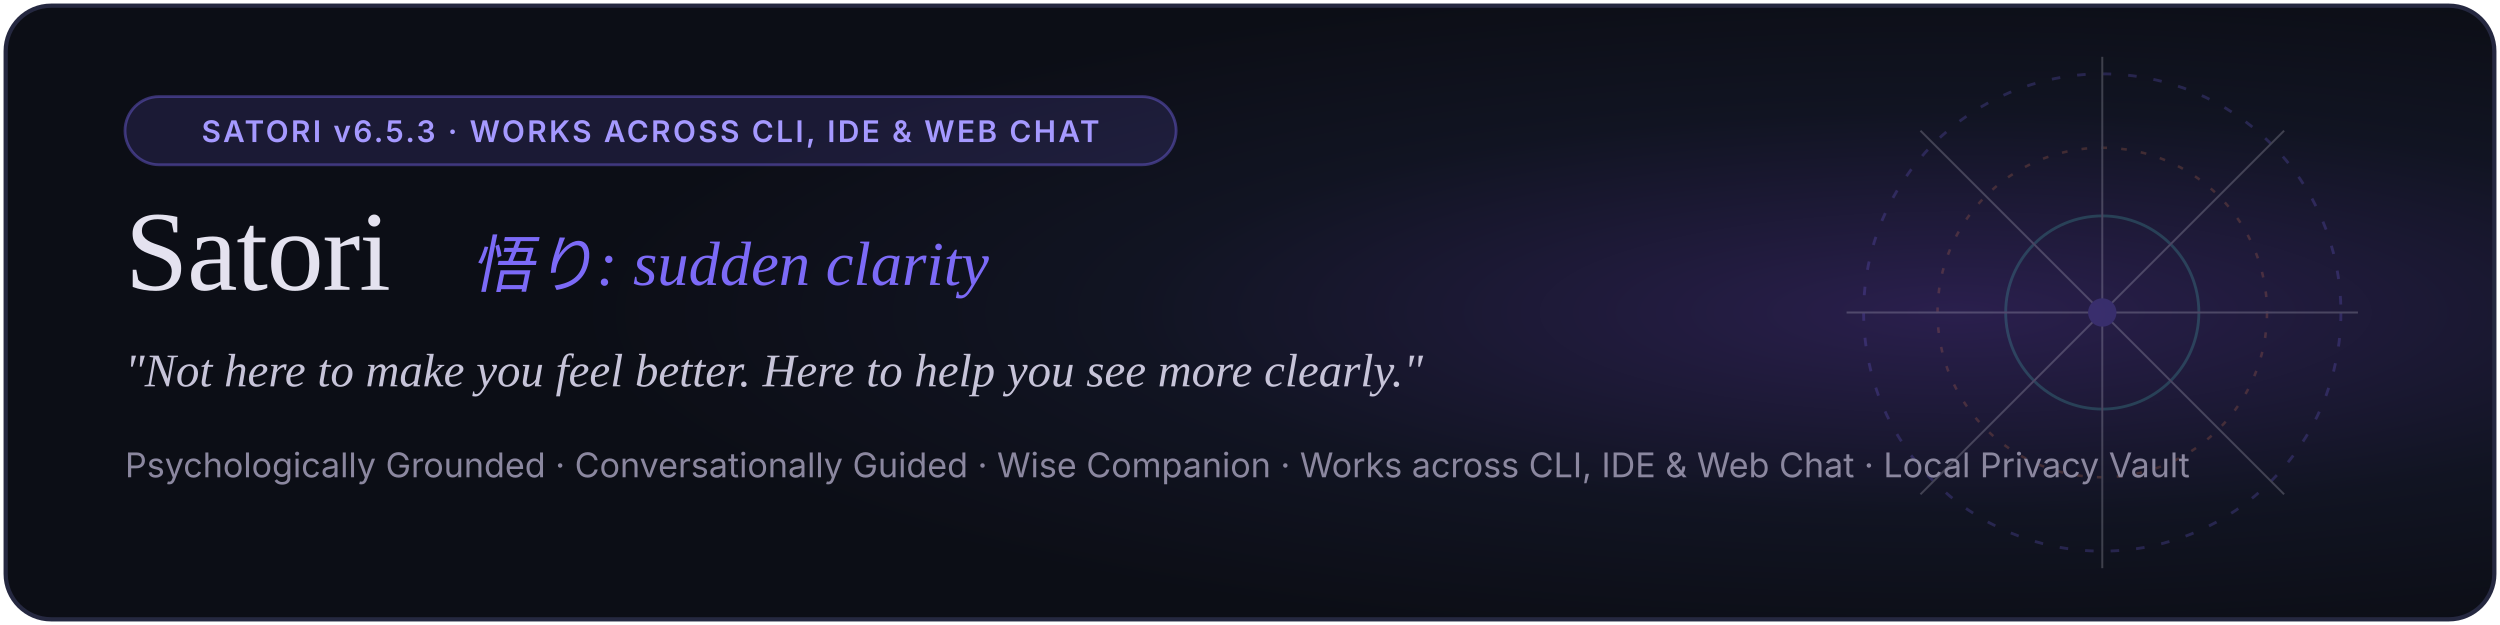
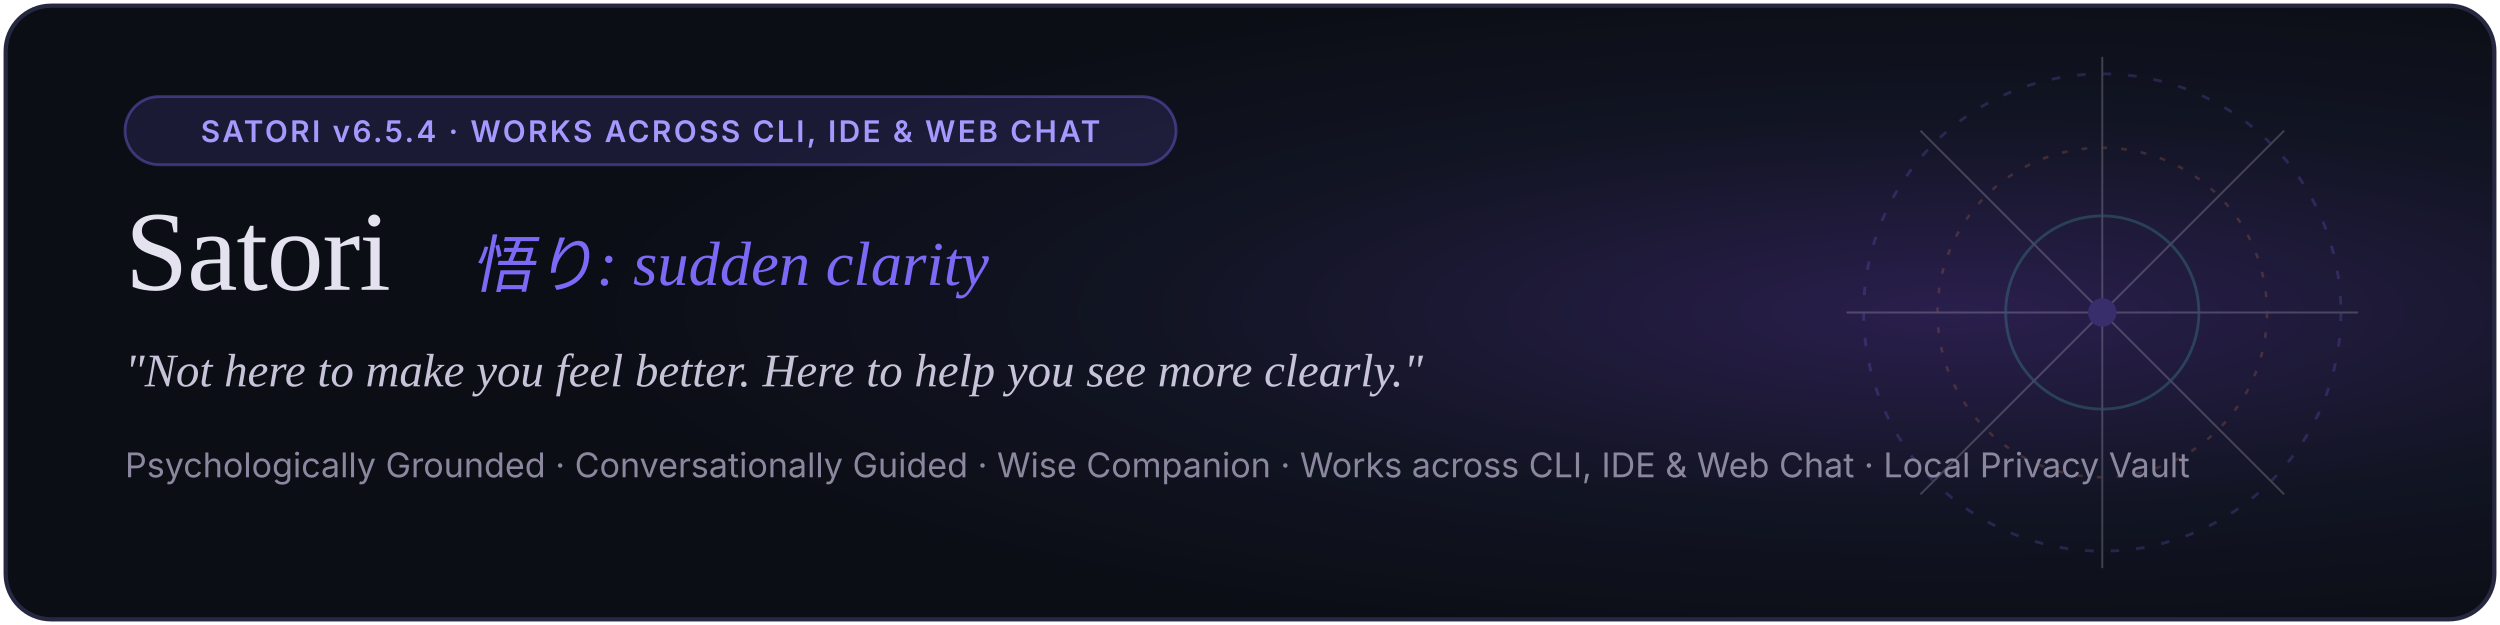
- <svg xmlns="http://www.w3.org/2000/svg" viewBox="0 0 880 220" width="880" height="220" role="img" aria-label="Satori v6.5.3: Psychologically Grounded Wisdom Companion for the Inner Life">
+ <svg xmlns="http://www.w3.org/2000/svg" viewBox="0 0 880 220" width="880" height="220" role="img" aria-label="Satori v6.5.4: Psychologically Grounded Wisdom Companion for the Inner Life">
  <defs>
    <radialGradient id="heroGlow" cx="78%" cy="50%" r="55%">
      <stop offset="0%" stop-color="#2a1f4d" />
      <stop offset="60%" stop-color="#111422" />
      <stop offset="100%" stop-color="#0c0e16" />
    </radialGradient>
  </defs>
  <rect x="2" y="2" width="876" height="216" rx="16" fill="url(#heroGlow)" stroke="#252840" stroke-width="1.5" />
  <g transform="translate(740, 110)" opacity="0.22">
    <circle cx="0" cy="0" r="84" stroke="#7c6af7" stroke-width="1" stroke-dasharray="3 6" fill="none" />
    <circle cx="0" cy="0" r="58" stroke="#e07b54" stroke-width="0.9" stroke-dasharray="2 5" fill="none" />
    <circle cx="0" cy="0" r="34" stroke="#4ecdc4" stroke-width="1" fill="none" />
    <line x1="0" y1="-90" x2="0" y2="90" stroke="#e4e2ef" stroke-width="0.7" />
    <line x1="-90" y1="0" x2="90" y2="0" stroke="#e4e2ef" stroke-width="0.7" />
    <line x1="-64" y1="-64" x2="64" y2="64" stroke="#e4e2ef" stroke-width="0.7" />
    <line x1="64" y1="-64" x2="-64" y2="64" stroke="#e4e2ef" stroke-width="0.7" />
    <circle cx="0" cy="0" r="5" fill="#7c6af7" />
  </g>
  <rect x="44" y="34" width="370" height="24" rx="12" fill="rgba(124,106,247,0.14)" stroke="rgba(124,106,247,0.4)" stroke-width="1" />
  <text x="229" y="50" text-anchor="middle" font-family="system-ui, -apple-system, sans-serif" font-size="10.5" font-weight="600" fill="#a599ff" letter-spacing="0.08em">
-     SATORI v6.5.3 · WORKS ACROSS CLI, IDE &amp; WEB CHAT
+     SATORI v6.5.4 · WORKS ACROSS CLI, IDE &amp; WEB CHAT
  </text>
  <text x="44" y="102" font-family="Georgia, 'Times New Roman', serif" font-size="40" fill="#e4e2ef" letter-spacing="-0.01em">Satori</text>
  <text x="166" y="101" font-family="Georgia, 'Times New Roman', serif" font-size="22" font-style="italic" fill="#7c6af7">悟り: sudden clarity</text>
  <text x="44" y="136" font-family="Georgia, 'Times New Roman', serif" font-size="16.5" font-style="italic" fill="#c7c4d9">
    "Not here to make you feel better. Here to help you see more clearly."
  </text>
  <text x="44" y="168" font-family="system-ui, -apple-system, sans-serif" font-size="12" fill="#8b879f">
    Psychologically Grounded · Conversationally Guided · Wise Companion · Works across CLI, IDE &amp; Web Chat · Local Privacy Vault
  </text>
</svg>
